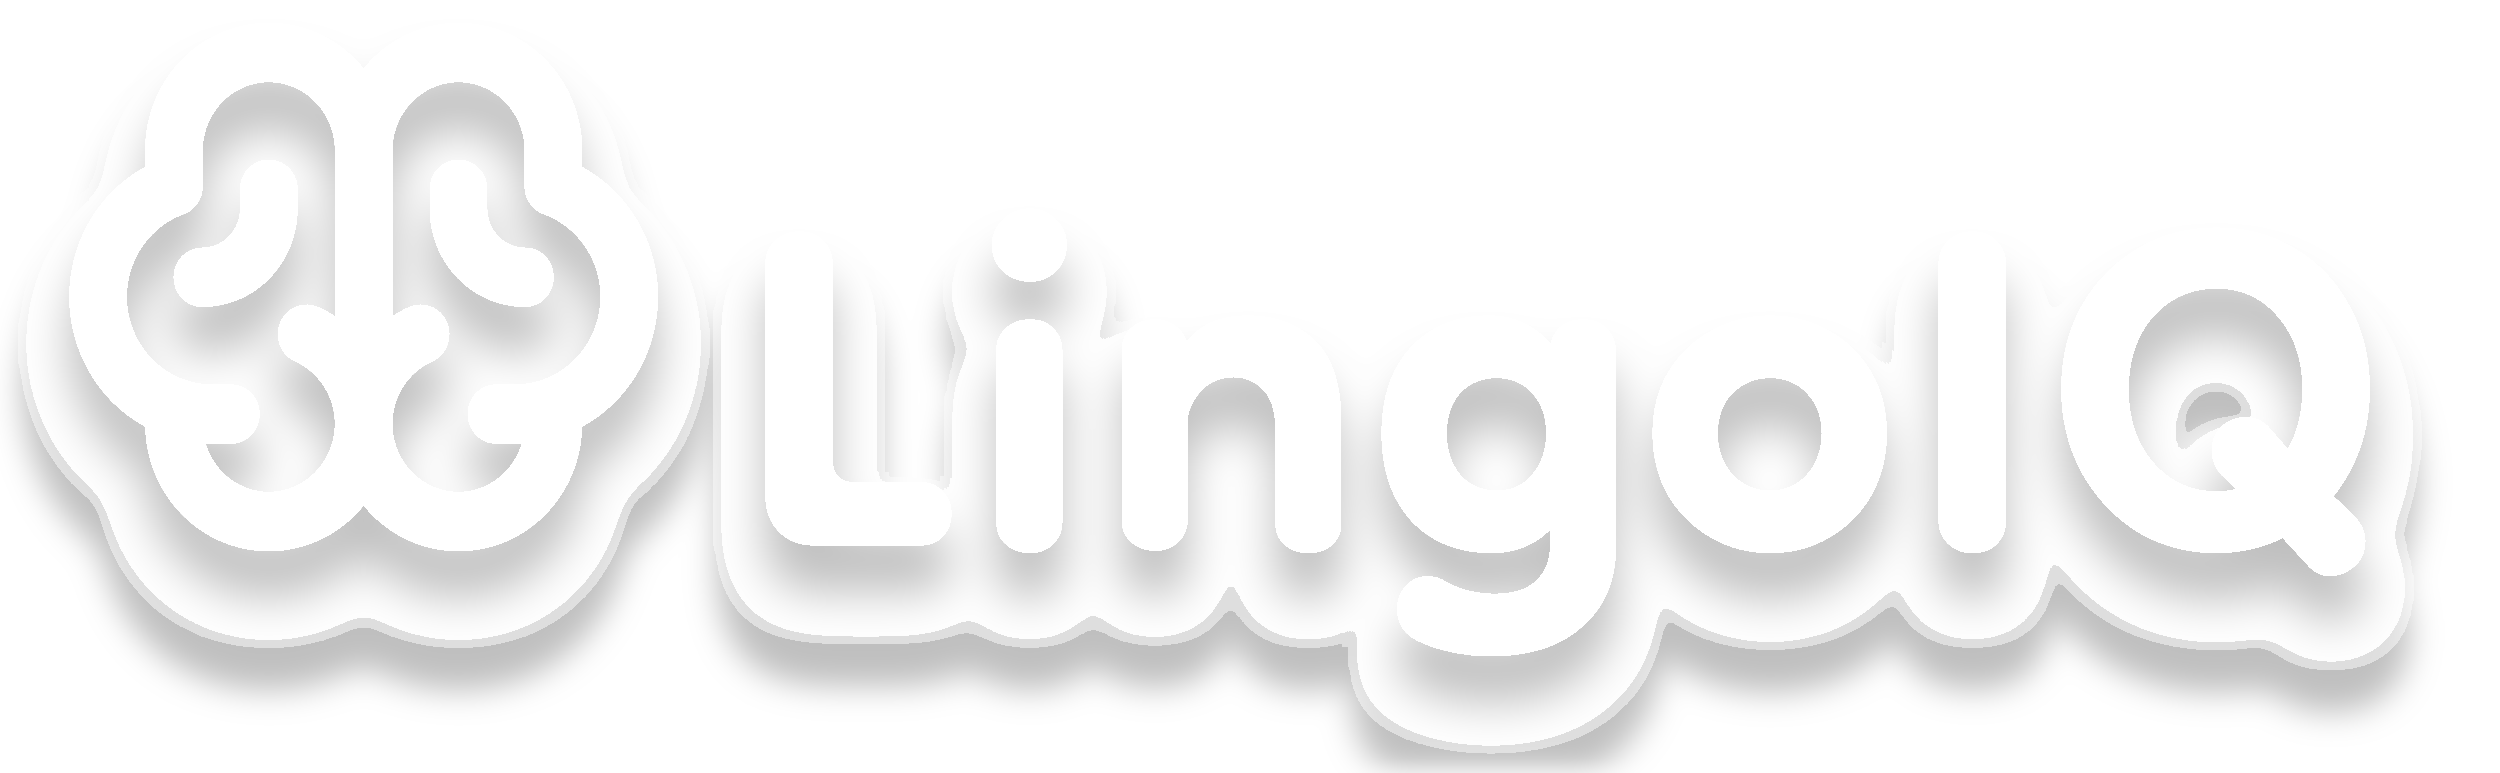
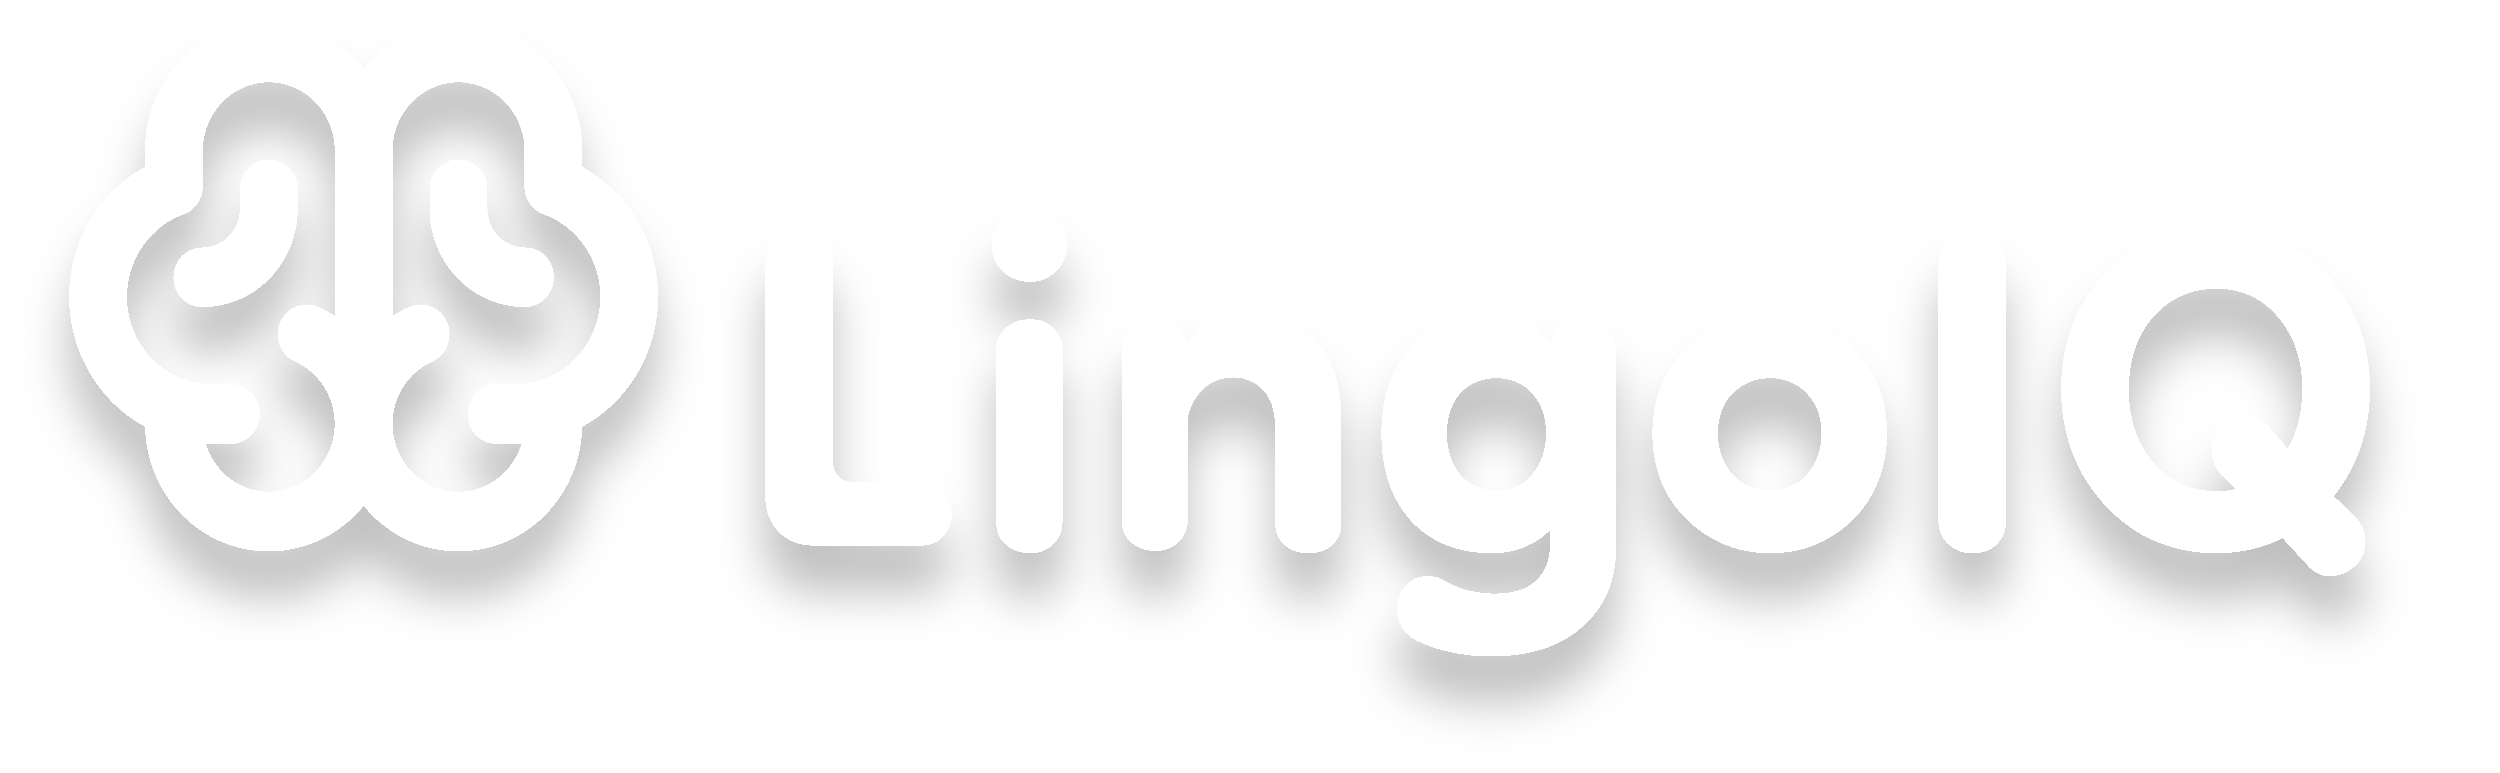
<svg xmlns="http://www.w3.org/2000/svg" viewBox="0 0 215.5 66.547" width="215.5" height="66.547" fill="none" customFrame="#000000">
  <defs>
-     <g id="pixso_custom_effect_4">
-       <effect x="0" y="4" visibility="visible" fill="rgb(0,0,0)" fill-opacity="0.25" effectType="dropShadow" stdDeviation="4" radius="0" />
-     </g>
-     <filter id="filter_4" width="215.5" height="66.547" x="0" y="0" filterUnits="userSpaceOnUse" customEffect="url(#pixso_custom_effect_4)" color-interpolation-filters="sRGB">
-       <feFlood flood-opacity="0" result="BackgroundImageFix" />
-       <feColorMatrix result="hardAlpha" in="SourceAlpha" type="matrix" values="0 0 0 0 0 0 0 0 0 0 0 0 0 0 0 0 0 0 127 0 " />
-       <feOffset dx="0" dy="4" in="hardAlpha" />
-       <feGaussianBlur stdDeviation="1.333" />
-       <feComposite k2="-1" k3="1" in2="hardAlpha" operator="out" />
-       <feColorMatrix type="matrix" values="0 0 0 0 0 0 0 0 0 0 0 0 0 0 0 0 0 0 0.25 0 " />
-       <feBlend result="effect_dropShadow_1" in2="BackgroundImageFix" mode="normal" />
-       <feBlend result="shape" in="SourceGraphic" in2="effect_dropShadow_1" mode="normal" />
-     </filter>
-     <clipPath id="clipPath_0">
-       <rect width="209" height="55" x="6.5" y="2" fill="rgb(255,255,255)" />
-     </clipPath>
-     <g id="pixso_custom_effect_5">
+     <g id="pixso_custom_effect_1">
      <effect x="0" y="4" visibility="visible" fill="rgb(0,0,0)" fill-opacity="0.25" effectType="dropShadow" stdDeviation="6" radius="0" />
    </g>
-     <filter id="filter_5" width="150.25" height="50.547" x="60" y="16" filterUnits="userSpaceOnUse" customEffect="url(#pixso_custom_effect_5)" color-interpolation-filters="sRGB">
+     <filter id="filter_1" width="150.25" height="50.547" x="60" y="16" filterUnits="userSpaceOnUse" customEffect="url(#pixso_custom_effect_1)" color-interpolation-filters="sRGB">
      <feFlood flood-opacity="0" result="BackgroundImageFix" />
      <feColorMatrix result="hardAlpha" in="SourceAlpha" type="matrix" values="0 0 0 0 0 0 0 0 0 0 0 0 0 0 0 0 0 0 127 0 " />
      <feOffset dx="0" dy="4" in="hardAlpha" />
      <feGaussianBlur stdDeviation="2" />
      <feComposite k2="-1" k3="1" in2="hardAlpha" operator="out" />
      <feColorMatrix type="matrix" values="0 0 0 0 0 0 0 0 0 0 0 0 0 0 0 0 0 0 0.25 0 " />
      <feBlend result="effect_dropShadow_1" in2="BackgroundImageFix" mode="normal" />
      <feBlend result="shape" in="SourceGraphic" in2="effect_dropShadow_1" mode="normal" />
    </filter>
-     <g id="pixso_custom_effect_6">
+     <g id="pixso_custom_effect_2">
      <effect x="0" y="4" visibility="visible" fill="rgb(0,0,0)" fill-opacity="0.25" effectType="dropShadow" stdDeviation="6" radius="0" />
    </g>
-     <filter id="filter_6" width="62.694" height="57.489" x="0" y="0" filterUnits="userSpaceOnUse" customEffect="url(#pixso_custom_effect_6)" color-interpolation-filters="sRGB">
+     <filter id="filter_2" width="62.694" height="57.489" x="0" y="0" filterUnits="userSpaceOnUse" customEffect="url(#pixso_custom_effect_2)" color-interpolation-filters="sRGB">
      <feFlood flood-opacity="0" result="BackgroundImageFix" />
      <feColorMatrix result="hardAlpha" in="SourceAlpha" type="matrix" values="0 0 0 0 0 0 0 0 0 0 0 0 0 0 0 0 0 0 127 0 " />
      <feOffset dx="0" dy="4" in="hardAlpha" />
      <feGaussianBlur stdDeviation="2" />
      <feComposite k2="-1" k3="1" in2="hardAlpha" operator="out" />
      <feColorMatrix type="matrix" values="0 0 0 0 0 0 0 0 0 0 0 0 0 0 0 0 0 0 0.25 0 " />
      <feBlend result="effect_dropShadow_1" in2="BackgroundImageFix" mode="normal" />
      <feBlend result="shape" in="SourceGraphic" in2="effect_dropShadow_1" mode="normal" />
    </filter>
  </defs>
-   <g id="lingoiq_logo-footer" filter="url(#filter_4)" customFrame="url(#clipPath_0)">
-     <rect id="lingoiq_logo-footer" width="209" height="55" x="6.5" y="2" />
-     <g id="Group 2">
-       <g id="Сочетание 1" filter="url(#filter_5)">
-         <path id="Форма 1" d="M70.157 46.993C68.921 46.993 67.919 46.597 67.151 45.807C66.384 45.016 66 43.984 66 42.71L66 22.81C66 21.976 66.277 21.295 66.832 20.767C67.386 20.24 68.089 19.977 68.942 19.977C69.752 19.977 70.413 20.24 70.925 20.767C71.479 21.295 71.756 21.976 71.756 22.81L71.756 39.613C71.756 40.931 72.396 41.59 73.675 41.59L79.367 41.59C80.135 41.59 80.753 41.853 81.222 42.38C81.734 42.864 81.989 43.501 81.989 44.291C81.989 45.082 81.734 45.741 81.222 46.268C80.753 46.751 80.135 46.993 79.367 46.993L70.157 46.993ZM88.796 47.652C87.986 47.652 87.304 47.41 86.75 46.927C86.195 46.444 85.918 45.829 85.918 45.082L85.918 30.124C85.918 29.421 86.174 28.828 86.686 28.345C87.24 27.818 87.944 27.555 88.796 27.555C89.649 27.555 90.31 27.818 90.779 28.345C91.291 28.828 91.547 29.444 91.547 30.19L91.547 45.016C91.547 45.763 91.269 46.4 90.715 46.927C90.204 47.41 89.564 47.652 88.796 47.652ZM88.796 24.26C87.901 24.26 87.133 23.974 86.494 23.403C85.854 22.788 85.535 22.02 85.535 21.097C85.535 20.262 85.854 19.538 86.494 18.922C87.133 18.308 87.901 18 88.796 18C89.649 18 90.374 18.308 90.971 18.922C91.611 19.538 91.93 20.262 91.93 21.097C91.93 22.02 91.611 22.788 90.971 23.403C90.374 23.974 89.649 24.26 88.796 24.26ZM112.775 47.652C111.965 47.652 111.283 47.41 110.729 46.927C110.217 46.444 109.961 45.829 109.961 45.082L109.961 37.043C109.961 35.418 109.599 34.254 108.874 33.551C108.192 32.848 107.339 32.496 106.316 32.496C105.25 32.496 104.354 32.848 103.63 33.551C102.947 34.254 102.521 35.066 102.35 35.989L102.35 44.818C102.35 45.565 102.073 46.202 101.519 46.729C101.007 47.212 100.368 47.454 99.6 47.454C98.79 47.454 98.108 47.212 97.554 46.729C96.999 46.246 96.722 45.631 96.722 44.884L96.722 30.124C96.722 29.421 96.978 28.828 97.49 28.345C98.044 27.818 98.748 27.555 99.6 27.555C100.282 27.555 100.858 27.752 101.327 28.148C101.796 28.499 102.116 28.96 102.286 29.531C103.438 27.994 105.186 27.225 107.531 27.225C109.919 27.225 111.859 27.95 113.351 29.399C114.843 30.849 115.59 33.155 115.59 36.318L115.59 45.214C115.59 45.917 115.313 46.51 114.758 46.993C114.247 47.432 113.586 47.652 112.775 47.652ZM128.453 56.547C127.258 56.547 126.107 56.416 124.999 56.152C123.891 55.932 122.888 55.581 121.993 55.098C120.969 54.527 120.458 53.648 120.458 52.462C120.458 51.715 120.714 51.056 121.225 50.485C121.737 49.958 122.334 49.694 123.016 49.694C123.571 49.694 124.06 49.826 124.487 50.09C125.17 50.485 125.873 50.771 126.598 50.947C127.365 51.122 128.112 51.21 128.836 51.21C130.456 51.21 131.65 50.837 132.418 50.09C133.228 49.343 133.633 48.355 133.633 47.125L133.633 45.609C132.269 46.971 130.584 47.652 128.58 47.652C125.723 47.652 123.421 46.729 121.673 44.884C119.967 42.995 119.115 40.491 119.115 37.373C119.115 34.254 119.946 31.794 121.609 29.992C123.315 28.148 125.574 27.225 128.389 27.225C130.435 27.225 132.205 28.038 133.697 29.663C133.825 29.048 134.124 28.543 134.592 28.148C135.104 27.752 135.723 27.555 136.447 27.555C137.3 27.555 137.982 27.818 138.494 28.345C139.006 28.872 139.261 29.531 139.261 30.322L139.261 47.257C139.261 50.068 138.302 52.308 136.383 53.978C134.508 55.691 131.863 56.547 128.453 56.547ZM129.028 42.315C130.307 42.315 131.331 41.853 132.098 40.931C132.909 39.964 133.313 38.778 133.313 37.373C133.313 35.923 132.909 34.759 132.098 33.88C131.331 33.002 130.307 32.562 129.028 32.562C127.706 32.562 126.641 33.002 125.83 33.88C125.063 34.759 124.679 35.923 124.679 37.373C124.679 38.778 125.063 39.964 125.83 40.931C126.641 41.853 127.706 42.315 129.028 42.315ZM152.58 47.652C150.746 47.652 149.062 47.212 147.527 46.334C145.992 45.455 144.756 44.247 143.817 42.71C142.922 41.128 142.474 39.349 142.474 37.373C142.474 35.352 142.922 33.595 143.817 32.101C144.756 30.564 145.992 29.378 147.527 28.543C149.062 27.664 150.746 27.225 152.58 27.225C154.455 27.225 156.14 27.664 157.632 28.543C159.167 29.378 160.383 30.564 161.278 32.101C162.173 33.595 162.621 35.352 162.621 37.373C162.621 39.349 162.173 41.128 161.278 42.71C160.383 44.247 159.167 45.455 157.632 46.334C156.14 47.212 154.455 47.652 152.58 47.652ZM152.58 42.315C153.902 42.315 154.967 41.853 155.778 40.931C156.63 39.964 157.057 38.778 157.057 37.373C157.057 35.923 156.63 34.759 155.778 33.88C154.967 33.002 153.902 32.562 152.58 32.562C151.301 32.562 150.213 33.002 149.318 33.88C148.465 34.759 148.039 35.923 148.039 37.373C148.039 38.778 148.465 39.964 149.318 40.931C150.213 41.853 151.301 42.315 152.58 42.315Z" fill="rgb(255,255,255)" fill-rule="nonzero" />
-         <path id="Форма 2" d="M170.006 47.652C169.196 47.652 168.513 47.388 167.96 46.861C167.405 46.334 167.128 45.675 167.128 44.884L167.128 22.81C167.128 21.975 167.405 21.294 167.96 20.767C168.513 20.24 169.196 19.977 170.006 19.977C170.859 19.977 171.541 20.24 172.053 20.767C172.606 21.294 172.884 21.975 172.884 22.81L172.884 44.884C172.884 45.719 172.606 46.4 172.053 46.927C171.541 47.41 170.859 47.652 170.006 47.652ZM200.861 49.629C200.179 49.629 199.581 49.365 199.07 48.838L196.767 46.334C195.02 47.212 193.122 47.652 191.075 47.652C188.56 47.652 186.278 47.037 184.232 45.807C182.228 44.533 180.629 42.82 179.435 40.667C178.284 38.514 177.708 36.142 177.708 33.551C177.708 30.871 178.284 28.499 179.435 26.434C180.629 24.326 182.228 22.678 184.232 21.492C186.236 20.262 188.517 19.647 191.075 19.647C193.633 19.647 195.894 20.262 197.855 21.492C199.859 22.678 201.415 24.326 202.524 26.434C203.675 28.499 204.25 30.871 204.25 33.551C204.25 35.352 203.974 37.043 203.419 38.624C202.865 40.162 202.098 41.546 201.116 42.776L202.843 44.423C203.526 45.126 203.867 45.851 203.867 46.597C203.867 47.432 203.633 48.091 203.163 48.574C202.482 49.277 201.714 49.629 200.861 49.629ZM191.075 42.38C191.673 42.38 192.248 42.314 192.802 42.183L191.715 41.128C191.033 40.513 190.691 39.745 190.691 38.822C190.691 38.031 190.926 37.394 191.395 36.911C191.993 36.296 192.717 35.989 193.569 35.989C194.337 35.989 194.977 36.252 195.488 36.779L197.215 38.756C198.069 37.263 198.494 35.527 198.494 33.551C198.494 31.003 197.791 28.916 196.384 27.291C195.02 25.665 193.25 24.853 191.075 24.853C188.859 24.853 187.025 25.665 185.575 27.291C184.168 28.916 183.464 31.003 183.464 33.551C183.464 36.099 184.168 38.207 185.575 39.876C187.025 41.546 188.859 42.38 191.075 42.38Z" fill="rgb(255,255,255)" fill-rule="nonzero" />
-       </g>
-       <g id="Сочетание 2" filter="url(#filter_6)">
-         <path id="Форма 3" d="M56.694 25.587C56.691 23.287 56.081 21.032 54.928 19.063C53.776 17.093 52.125 15.484 50.153 14.409L50.153 12.951C50.154 10.698 49.48 8.5 48.224 6.657C46.967 4.813 45.19 3.414 43.133 2.649C41.076 1.885 38.841 1.793 36.732 2.386C34.622 2.979 32.742 4.228 31.347 5.962C29.952 4.228 28.072 2.979 25.962 2.386C23.853 1.793 21.617 1.885 19.561 2.649C17.504 3.414 15.726 4.813 14.47 6.657C13.214 8.5 12.54 10.698 12.541 12.951L12.541 14.409C10.567 15.482 8.914 17.09 7.761 19.06C6.608 21.029 5.999 23.286 6 25.586C6.001 27.886 6.611 30.142 7.764 32.111C8.918 34.081 10.572 35.688 12.547 36.76C12.589 38.993 13.294 41.159 14.566 42.968C15.838 44.776 17.617 46.14 19.664 46.876C21.71 47.613 23.927 47.687 26.015 47.088C28.103 46.489 29.964 45.246 31.347 43.526C32.73 45.246 34.59 46.489 36.679 47.088C38.767 47.687 40.983 47.613 43.03 46.876C45.077 46.14 46.855 44.776 48.127 42.968C49.4 41.159 50.105 38.993 50.147 36.76C52.121 35.687 53.774 34.08 54.928 32.111C56.081 30.142 56.692 27.886 56.694 25.587ZM23.171 42.434C21.936 42.433 20.735 42.02 19.746 41.259C18.757 40.497 18.033 39.427 17.682 38.207C17.875 38.217 18.069 38.222 18.265 38.222L19.9 38.222C20.55 38.222 21.174 37.956 21.634 37.482C22.095 37.008 22.353 36.365 22.353 35.695C22.353 35.025 22.095 34.382 21.634 33.908C21.174 33.434 20.55 33.168 19.9 33.168L18.265 33.168C16.529 33.168 14.849 32.535 13.521 31.382C12.194 30.229 11.305 28.63 11.012 26.867C10.718 25.105 11.039 23.291 11.917 21.749C12.796 20.206 14.175 19.032 15.811 18.436C16.29 18.262 16.704 17.939 16.997 17.512C17.29 17.086 17.447 16.576 17.447 16.053L17.447 12.951C17.447 11.387 18.05 9.887 19.123 8.781C20.197 7.676 21.653 7.054 23.171 7.054C24.689 7.054 26.144 7.676 27.218 8.781C28.291 9.887 28.894 11.387 28.894 12.951L28.894 27.309C28.425 27 27.933 26.729 27.423 26.499C27.128 26.366 26.81 26.294 26.488 26.288C26.166 26.281 25.846 26.34 25.546 26.461C25.246 26.582 24.972 26.763 24.739 26.993C24.507 27.223 24.321 27.498 24.192 27.803C24.063 28.107 23.994 28.434 23.988 28.766C23.981 29.098 24.039 29.428 24.157 29.737C24.274 30.046 24.45 30.328 24.673 30.567C24.897 30.806 25.164 30.998 25.459 31.131C26.664 31.673 27.652 32.626 28.255 33.829C28.859 35.033 29.042 36.414 28.773 37.741C28.505 39.067 27.801 40.258 26.781 41.112C25.761 41.967 24.485 42.434 23.171 42.434ZM44.429 33.168L42.794 33.168C42.143 33.168 41.519 33.434 41.059 33.908C40.599 34.382 40.341 35.025 40.341 35.695C40.341 36.365 40.599 37.008 41.059 37.482C41.519 37.956 42.143 38.222 42.794 38.222L44.429 38.222C44.624 38.222 44.819 38.217 45.012 38.207C44.739 39.158 44.238 40.022 43.555 40.721C42.872 41.419 42.029 41.928 41.105 42.202C40.18 42.476 39.203 42.505 38.264 42.287C37.326 42.069 36.456 41.611 35.734 40.955C35.013 40.299 34.464 39.466 34.138 38.533C33.812 37.6 33.72 36.598 33.869 35.619C34.019 34.639 34.406 33.715 34.994 32.931C35.582 32.146 36.353 31.527 37.235 31.131C37.53 30.998 37.797 30.806 38.021 30.567C38.244 30.328 38.42 30.046 38.537 29.737C38.655 29.428 38.712 29.098 38.706 28.766C38.7 28.434 38.63 28.107 38.501 27.803C38.373 27.498 38.187 27.223 37.954 26.993C37.722 26.763 37.448 26.582 37.148 26.461C36.848 26.34 36.528 26.281 36.206 26.288C35.884 26.294 35.566 26.366 35.271 26.499C34.761 26.729 34.269 27 33.8 27.309L33.8 12.951C33.8 12.177 33.948 11.41 34.236 10.694C34.523 9.979 34.945 9.329 35.476 8.781C36.008 8.234 36.639 7.8 37.333 7.503C38.028 7.207 38.772 7.054 39.523 7.054C40.275 7.054 41.019 7.207 41.714 7.503C42.408 7.8 43.039 8.234 43.571 8.781C44.102 9.329 44.523 9.979 44.811 10.694C45.099 11.41 45.247 12.177 45.247 12.951L45.247 16.053C45.247 16.576 45.404 17.086 45.697 17.512C45.99 17.939 46.404 18.262 46.882 18.436C48.519 19.032 49.898 20.206 50.776 21.749C51.655 23.291 51.975 25.105 51.682 26.867C51.388 28.63 50.499 30.229 49.172 31.382C47.845 32.535 46.165 33.168 44.429 33.168ZM25.623 18.005C25.621 20.239 24.759 22.38 23.226 23.959C21.693 25.538 19.615 26.427 17.447 26.429C16.796 26.429 16.173 26.163 15.713 25.689C15.252 25.215 14.994 24.572 14.994 23.902C14.994 23.232 15.252 22.589 15.713 22.115C16.173 21.641 16.796 21.375 17.447 21.375C18.314 21.374 19.145 21.018 19.759 20.387C20.372 19.755 20.717 18.899 20.718 18.005L20.718 16.32C20.718 15.65 20.976 15.008 21.436 14.534C21.896 14.06 22.52 13.793 23.171 13.793C23.821 13.793 24.445 14.06 24.905 14.534C25.365 15.008 25.623 15.65 25.623 16.32L25.623 18.005ZM47.7 23.902C47.7 24.572 47.441 25.215 46.981 25.689C46.521 26.163 45.897 26.429 45.247 26.429C43.079 26.427 41.001 25.538 39.468 23.959C37.935 22.38 37.073 20.239 37.07 18.005L37.07 16.32C37.07 15.65 37.329 15.008 37.789 14.534C38.249 14.06 38.873 13.793 39.523 13.793C40.174 13.793 40.798 14.06 41.258 14.534C41.718 15.008 41.976 15.65 41.976 16.32L41.976 18.005C41.977 18.899 42.322 19.755 42.935 20.387C43.548 21.018 44.38 21.374 45.247 21.375C45.897 21.375 46.521 21.641 46.981 22.115C47.441 22.589 47.7 23.232 47.7 23.902Z" fill="rgb(255,255,255)" fill-rule="nonzero" />
-       </g>
+   <rect id="lingoiq_logo-footer" width="209" height="55" x="6.5" y="2" />
+   <g id="Group 2">
+     <g id="Сочетание 1" filter="url(#filter_1)">
+       <path id="Форма 1" d="M70.157 46.993C68.921 46.993 67.919 46.597 67.151 45.807C66.384 45.016 66 43.984 66 42.71L66 22.81C66 21.976 66.277 21.295 66.832 20.767C67.386 20.24 68.089 19.977 68.942 19.977C69.752 19.977 70.413 20.24 70.925 20.767C71.479 21.295 71.756 21.976 71.756 22.81L71.756 39.613C71.756 40.931 72.396 41.59 73.675 41.59L79.367 41.59C80.135 41.59 80.753 41.853 81.222 42.38C81.734 42.864 81.989 43.501 81.989 44.291C81.989 45.082 81.734 45.741 81.222 46.268C80.753 46.751 80.135 46.993 79.367 46.993L70.157 46.993ZM88.796 47.652C87.986 47.652 87.304 47.41 86.75 46.927C86.195 46.444 85.918 45.829 85.918 45.082L85.918 30.124C85.918 29.421 86.174 28.828 86.686 28.345C87.24 27.818 87.944 27.555 88.796 27.555C89.649 27.555 90.31 27.818 90.779 28.345C91.291 28.828 91.547 29.444 91.547 30.19L91.547 45.016C91.547 45.763 91.269 46.4 90.715 46.927C90.204 47.41 89.564 47.652 88.796 47.652ZM88.796 24.26C87.901 24.26 87.133 23.974 86.494 23.403C85.854 22.788 85.535 22.02 85.535 21.097C85.535 20.262 85.854 19.538 86.494 18.922C87.133 18.308 87.901 18 88.796 18C89.649 18 90.374 18.308 90.971 18.922C91.611 19.538 91.93 20.262 91.93 21.097C91.93 22.02 91.611 22.788 90.971 23.403C90.374 23.974 89.649 24.26 88.796 24.26ZM112.775 47.652C111.965 47.652 111.283 47.41 110.729 46.927C110.217 46.444 109.961 45.829 109.961 45.082L109.961 37.043C109.961 35.418 109.599 34.254 108.874 33.551C108.192 32.848 107.339 32.496 106.316 32.496C105.25 32.496 104.354 32.848 103.63 33.551C102.947 34.254 102.521 35.066 102.35 35.989L102.35 44.818C102.35 45.565 102.073 46.202 101.519 46.729C101.007 47.212 100.368 47.454 99.6 47.454C98.79 47.454 98.108 47.212 97.554 46.729C96.999 46.246 96.722 45.631 96.722 44.884L96.722 30.124C96.722 29.421 96.978 28.828 97.49 28.345C98.044 27.818 98.748 27.555 99.6 27.555C100.282 27.555 100.858 27.752 101.327 28.148C101.796 28.499 102.116 28.96 102.286 29.531C103.438 27.994 105.186 27.225 107.531 27.225C109.919 27.225 111.859 27.95 113.351 29.399C114.843 30.849 115.59 33.155 115.59 36.318L115.59 45.214C115.59 45.917 115.313 46.51 114.758 46.993C114.247 47.432 113.586 47.652 112.775 47.652ZM128.453 56.547C127.258 56.547 126.107 56.416 124.999 56.152C123.891 55.932 122.888 55.581 121.993 55.098C120.969 54.527 120.458 53.648 120.458 52.462C120.458 51.715 120.714 51.056 121.225 50.485C121.737 49.958 122.334 49.694 123.016 49.694C123.571 49.694 124.06 49.826 124.487 50.09C125.17 50.485 125.873 50.771 126.598 50.947C127.365 51.122 128.112 51.21 128.836 51.21C130.456 51.21 131.65 50.837 132.418 50.09C133.228 49.343 133.633 48.355 133.633 47.125L133.633 45.609C132.269 46.971 130.584 47.652 128.58 47.652C125.723 47.652 123.421 46.729 121.673 44.884C119.967 42.995 119.115 40.491 119.115 37.373C119.115 34.254 119.946 31.794 121.609 29.992C123.315 28.148 125.574 27.225 128.389 27.225C130.435 27.225 132.205 28.038 133.697 29.663C133.825 29.048 134.124 28.543 134.592 28.148C135.104 27.752 135.723 27.555 136.447 27.555C137.3 27.555 137.982 27.818 138.494 28.345C139.006 28.872 139.261 29.531 139.261 30.322L139.261 47.257C139.261 50.068 138.302 52.308 136.383 53.978C134.508 55.691 131.863 56.547 128.453 56.547ZM129.028 42.315C130.307 42.315 131.331 41.853 132.098 40.931C132.909 39.964 133.313 38.778 133.313 37.373C133.313 35.923 132.909 34.759 132.098 33.88C131.331 33.002 130.307 32.562 129.028 32.562C127.706 32.562 126.641 33.002 125.83 33.88C125.063 34.759 124.679 35.923 124.679 37.373C124.679 38.778 125.063 39.964 125.83 40.931C126.641 41.853 127.706 42.315 129.028 42.315ZM152.58 47.652C150.746 47.652 149.062 47.212 147.527 46.334C145.992 45.455 144.756 44.247 143.817 42.71C142.922 41.128 142.474 39.349 142.474 37.373C142.474 35.352 142.922 33.595 143.817 32.101C144.756 30.564 145.992 29.378 147.527 28.543C149.062 27.664 150.746 27.225 152.58 27.225C154.455 27.225 156.14 27.664 157.632 28.543C159.167 29.378 160.383 30.564 161.278 32.101C162.173 33.595 162.621 35.352 162.621 37.373C162.621 39.349 162.173 41.128 161.278 42.71C160.383 44.247 159.167 45.455 157.632 46.334C156.14 47.212 154.455 47.652 152.58 47.652ZM152.58 42.315C153.902 42.315 154.967 41.853 155.778 40.931C156.63 39.964 157.057 38.778 157.057 37.373C157.057 35.923 156.63 34.759 155.778 33.88C154.967 33.002 153.902 32.562 152.58 32.562C151.301 32.562 150.213 33.002 149.318 33.88C148.465 34.759 148.039 35.923 148.039 37.373C148.039 38.778 148.465 39.964 149.318 40.931C150.213 41.853 151.301 42.315 152.58 42.315Z" fill="rgb(255,255,255)" fill-rule="nonzero" />
+       <path id="Форма 2" d="M170.006 47.652C169.196 47.652 168.513 47.388 167.96 46.861C167.405 46.334 167.128 45.675 167.128 44.884L167.128 22.81C167.128 21.975 167.405 21.294 167.96 20.767C168.513 20.24 169.196 19.977 170.006 19.977C170.859 19.977 171.541 20.24 172.053 20.767C172.606 21.294 172.884 21.975 172.884 22.81L172.884 44.884C172.884 45.719 172.606 46.4 172.053 46.927C171.541 47.41 170.859 47.652 170.006 47.652ZM200.861 49.629C200.179 49.629 199.581 49.365 199.07 48.838L196.767 46.334C195.02 47.212 193.122 47.652 191.075 47.652C188.56 47.652 186.278 47.037 184.232 45.807C182.228 44.533 180.629 42.82 179.435 40.667C178.284 38.514 177.708 36.142 177.708 33.551C177.708 30.871 178.284 28.499 179.435 26.434C180.629 24.326 182.228 22.678 184.232 21.492C186.236 20.262 188.517 19.647 191.075 19.647C193.633 19.647 195.894 20.262 197.855 21.492C199.859 22.678 201.415 24.326 202.524 26.434C203.675 28.499 204.25 30.871 204.25 33.551C204.25 35.352 203.974 37.043 203.419 38.624C202.865 40.162 202.098 41.546 201.116 42.776L202.843 44.423C203.526 45.126 203.867 45.851 203.867 46.597C203.867 47.432 203.633 48.091 203.163 48.574C202.482 49.277 201.714 49.629 200.861 49.629ZM191.075 42.38C191.673 42.38 192.248 42.314 192.802 42.183L191.715 41.128C191.033 40.513 190.691 39.745 190.691 38.822C190.691 38.031 190.926 37.394 191.395 36.911C191.993 36.296 192.717 35.989 193.569 35.989C194.337 35.989 194.977 36.252 195.488 36.779L197.215 38.756C198.069 37.263 198.494 35.527 198.494 33.551C198.494 31.003 197.791 28.916 196.384 27.291C195.02 25.665 193.25 24.853 191.075 24.853C188.859 24.853 187.025 25.665 185.575 27.291C184.168 28.916 183.464 31.003 183.464 33.551C183.464 36.099 184.168 38.207 185.575 39.876C187.025 41.546 188.859 42.38 191.075 42.38Z" fill="rgb(255,255,255)" fill-rule="nonzero" />
+     </g>
+     <g id="Сочетание 2" filter="url(#filter_2)">
+       <path id="Форма 3" d="M56.694 25.587C56.691 23.287 56.081 21.032 54.928 19.063C53.776 17.093 52.125 15.484 50.153 14.409L50.153 12.951C50.154 10.698 49.48 8.5 48.224 6.657C46.967 4.813 45.19 3.414 43.133 2.649C41.076 1.885 38.841 1.793 36.732 2.386C34.622 2.979 32.742 4.228 31.347 5.962C29.952 4.228 28.072 2.979 25.962 2.386C23.853 1.793 21.617 1.885 19.561 2.649C17.504 3.414 15.726 4.813 14.47 6.657C13.214 8.5 12.54 10.698 12.541 12.951L12.541 14.409C10.567 15.482 8.914 17.09 7.761 19.06C6.608 21.029 5.999 23.286 6 25.586C6.001 27.886 6.611 30.142 7.764 32.111C8.918 34.081 10.572 35.688 12.547 36.76C12.589 38.993 13.294 41.159 14.566 42.968C15.838 44.776 17.617 46.14 19.664 46.876C21.71 47.613 23.927 47.687 26.015 47.088C28.103 46.489 29.964 45.246 31.347 43.526C32.73 45.246 34.59 46.489 36.679 47.088C38.767 47.687 40.983 47.613 43.03 46.876C45.077 46.14 46.855 44.776 48.127 42.968C49.4 41.159 50.105 38.993 50.147 36.76C52.121 35.687 53.774 34.08 54.928 32.111C56.081 30.142 56.692 27.886 56.694 25.587ZM23.171 42.434C21.936 42.433 20.735 42.02 19.746 41.259C18.757 40.497 18.033 39.427 17.682 38.207C17.875 38.217 18.069 38.222 18.265 38.222L19.9 38.222C20.55 38.222 21.174 37.956 21.634 37.482C22.095 37.008 22.353 36.365 22.353 35.695C22.353 35.025 22.095 34.382 21.634 33.908C21.174 33.434 20.55 33.168 19.9 33.168L18.265 33.168C16.529 33.168 14.849 32.535 13.521 31.382C12.194 30.229 11.305 28.63 11.012 26.867C10.718 25.105 11.039 23.291 11.917 21.749C12.796 20.206 14.175 19.032 15.811 18.436C16.29 18.262 16.704 17.939 16.997 17.512C17.29 17.086 17.447 16.576 17.447 16.053L17.447 12.951C17.447 11.387 18.05 9.887 19.123 8.781C20.197 7.676 21.653 7.054 23.171 7.054C24.689 7.054 26.144 7.676 27.218 8.781C28.291 9.887 28.894 11.387 28.894 12.951L28.894 27.309C28.425 27 27.933 26.729 27.423 26.499C27.128 26.366 26.81 26.294 26.488 26.288C26.166 26.281 25.846 26.34 25.546 26.461C25.246 26.582 24.972 26.763 24.739 26.993C24.507 27.223 24.321 27.498 24.192 27.803C24.063 28.107 23.994 28.434 23.988 28.766C23.981 29.098 24.039 29.428 24.157 29.737C24.274 30.046 24.45 30.328 24.673 30.567C24.897 30.806 25.164 30.998 25.459 31.131C26.664 31.673 27.652 32.626 28.255 33.829C28.859 35.033 29.042 36.414 28.773 37.741C28.505 39.067 27.801 40.258 26.781 41.112C25.761 41.967 24.485 42.434 23.171 42.434ZM44.429 33.168L42.794 33.168C42.143 33.168 41.519 33.434 41.059 33.908C40.599 34.382 40.341 35.025 40.341 35.695C40.341 36.365 40.599 37.008 41.059 37.482C41.519 37.956 42.143 38.222 42.794 38.222L44.429 38.222C44.624 38.222 44.819 38.217 45.012 38.207C44.739 39.158 44.238 40.022 43.555 40.721C42.872 41.419 42.029 41.928 41.105 42.202C40.18 42.476 39.203 42.505 38.264 42.287C37.326 42.069 36.456 41.611 35.734 40.955C35.013 40.299 34.464 39.466 34.138 38.533C33.812 37.6 33.72 36.598 33.869 35.619C34.019 34.639 34.406 33.715 34.994 32.931C35.582 32.146 36.353 31.527 37.235 31.131C37.53 30.998 37.797 30.806 38.021 30.567C38.244 30.328 38.42 30.046 38.537 29.737C38.655 29.428 38.712 29.098 38.706 28.766C38.7 28.434 38.63 28.107 38.501 27.803C38.373 27.498 38.187 27.223 37.954 26.993C37.722 26.763 37.448 26.582 37.148 26.461C36.848 26.34 36.528 26.281 36.206 26.288C35.884 26.294 35.566 26.366 35.271 26.499C34.761 26.729 34.269 27 33.8 27.309L33.8 12.951C33.8 12.177 33.948 11.41 34.236 10.694C34.523 9.979 34.945 9.329 35.476 8.781C36.008 8.234 36.639 7.8 37.333 7.503C38.028 7.207 38.772 7.054 39.523 7.054C40.275 7.054 41.019 7.207 41.714 7.503C42.408 7.8 43.039 8.234 43.571 8.781C44.102 9.329 44.523 9.979 44.811 10.694C45.099 11.41 45.247 12.177 45.247 12.951L45.247 16.053C45.247 16.576 45.404 17.086 45.697 17.512C45.99 17.939 46.404 18.262 46.882 18.436C48.519 19.032 49.898 20.206 50.776 21.749C51.655 23.291 51.975 25.105 51.682 26.867C51.388 28.63 50.499 30.229 49.172 31.382C47.845 32.535 46.165 33.168 44.429 33.168ZM25.623 18.005C25.621 20.239 24.759 22.38 23.226 23.959C21.693 25.538 19.615 26.427 17.447 26.429C16.796 26.429 16.173 26.163 15.713 25.689C15.252 25.215 14.994 24.572 14.994 23.902C14.994 23.232 15.252 22.589 15.713 22.115C16.173 21.641 16.796 21.375 17.447 21.375C18.314 21.374 19.145 21.018 19.759 20.387C20.372 19.755 20.717 18.899 20.718 18.005L20.718 16.32C20.718 15.65 20.976 15.008 21.436 14.534C21.896 14.06 22.52 13.793 23.171 13.793C23.821 13.793 24.445 14.06 24.905 14.534C25.365 15.008 25.623 15.65 25.623 16.32L25.623 18.005ZM47.7 23.902C47.7 24.572 47.441 25.215 46.981 25.689C46.521 26.163 45.897 26.429 45.247 26.429C43.079 26.427 41.001 25.538 39.468 23.959C37.935 22.38 37.073 20.239 37.07 18.005L37.07 16.32C37.07 15.65 37.329 15.008 37.789 14.534C38.249 14.06 38.873 13.793 39.523 13.793C40.174 13.793 40.798 14.06 41.258 14.534C41.718 15.008 41.976 15.65 41.976 16.32L41.976 18.005C41.977 18.899 42.322 19.755 42.935 20.387C43.548 21.018 44.38 21.374 45.247 21.375C45.897 21.375 46.521 21.641 46.981 22.115C47.441 22.589 47.7 23.232 47.7 23.902Z" fill="rgb(255,255,255)" fill-rule="nonzero" />
    </g>
  </g>
</svg>
